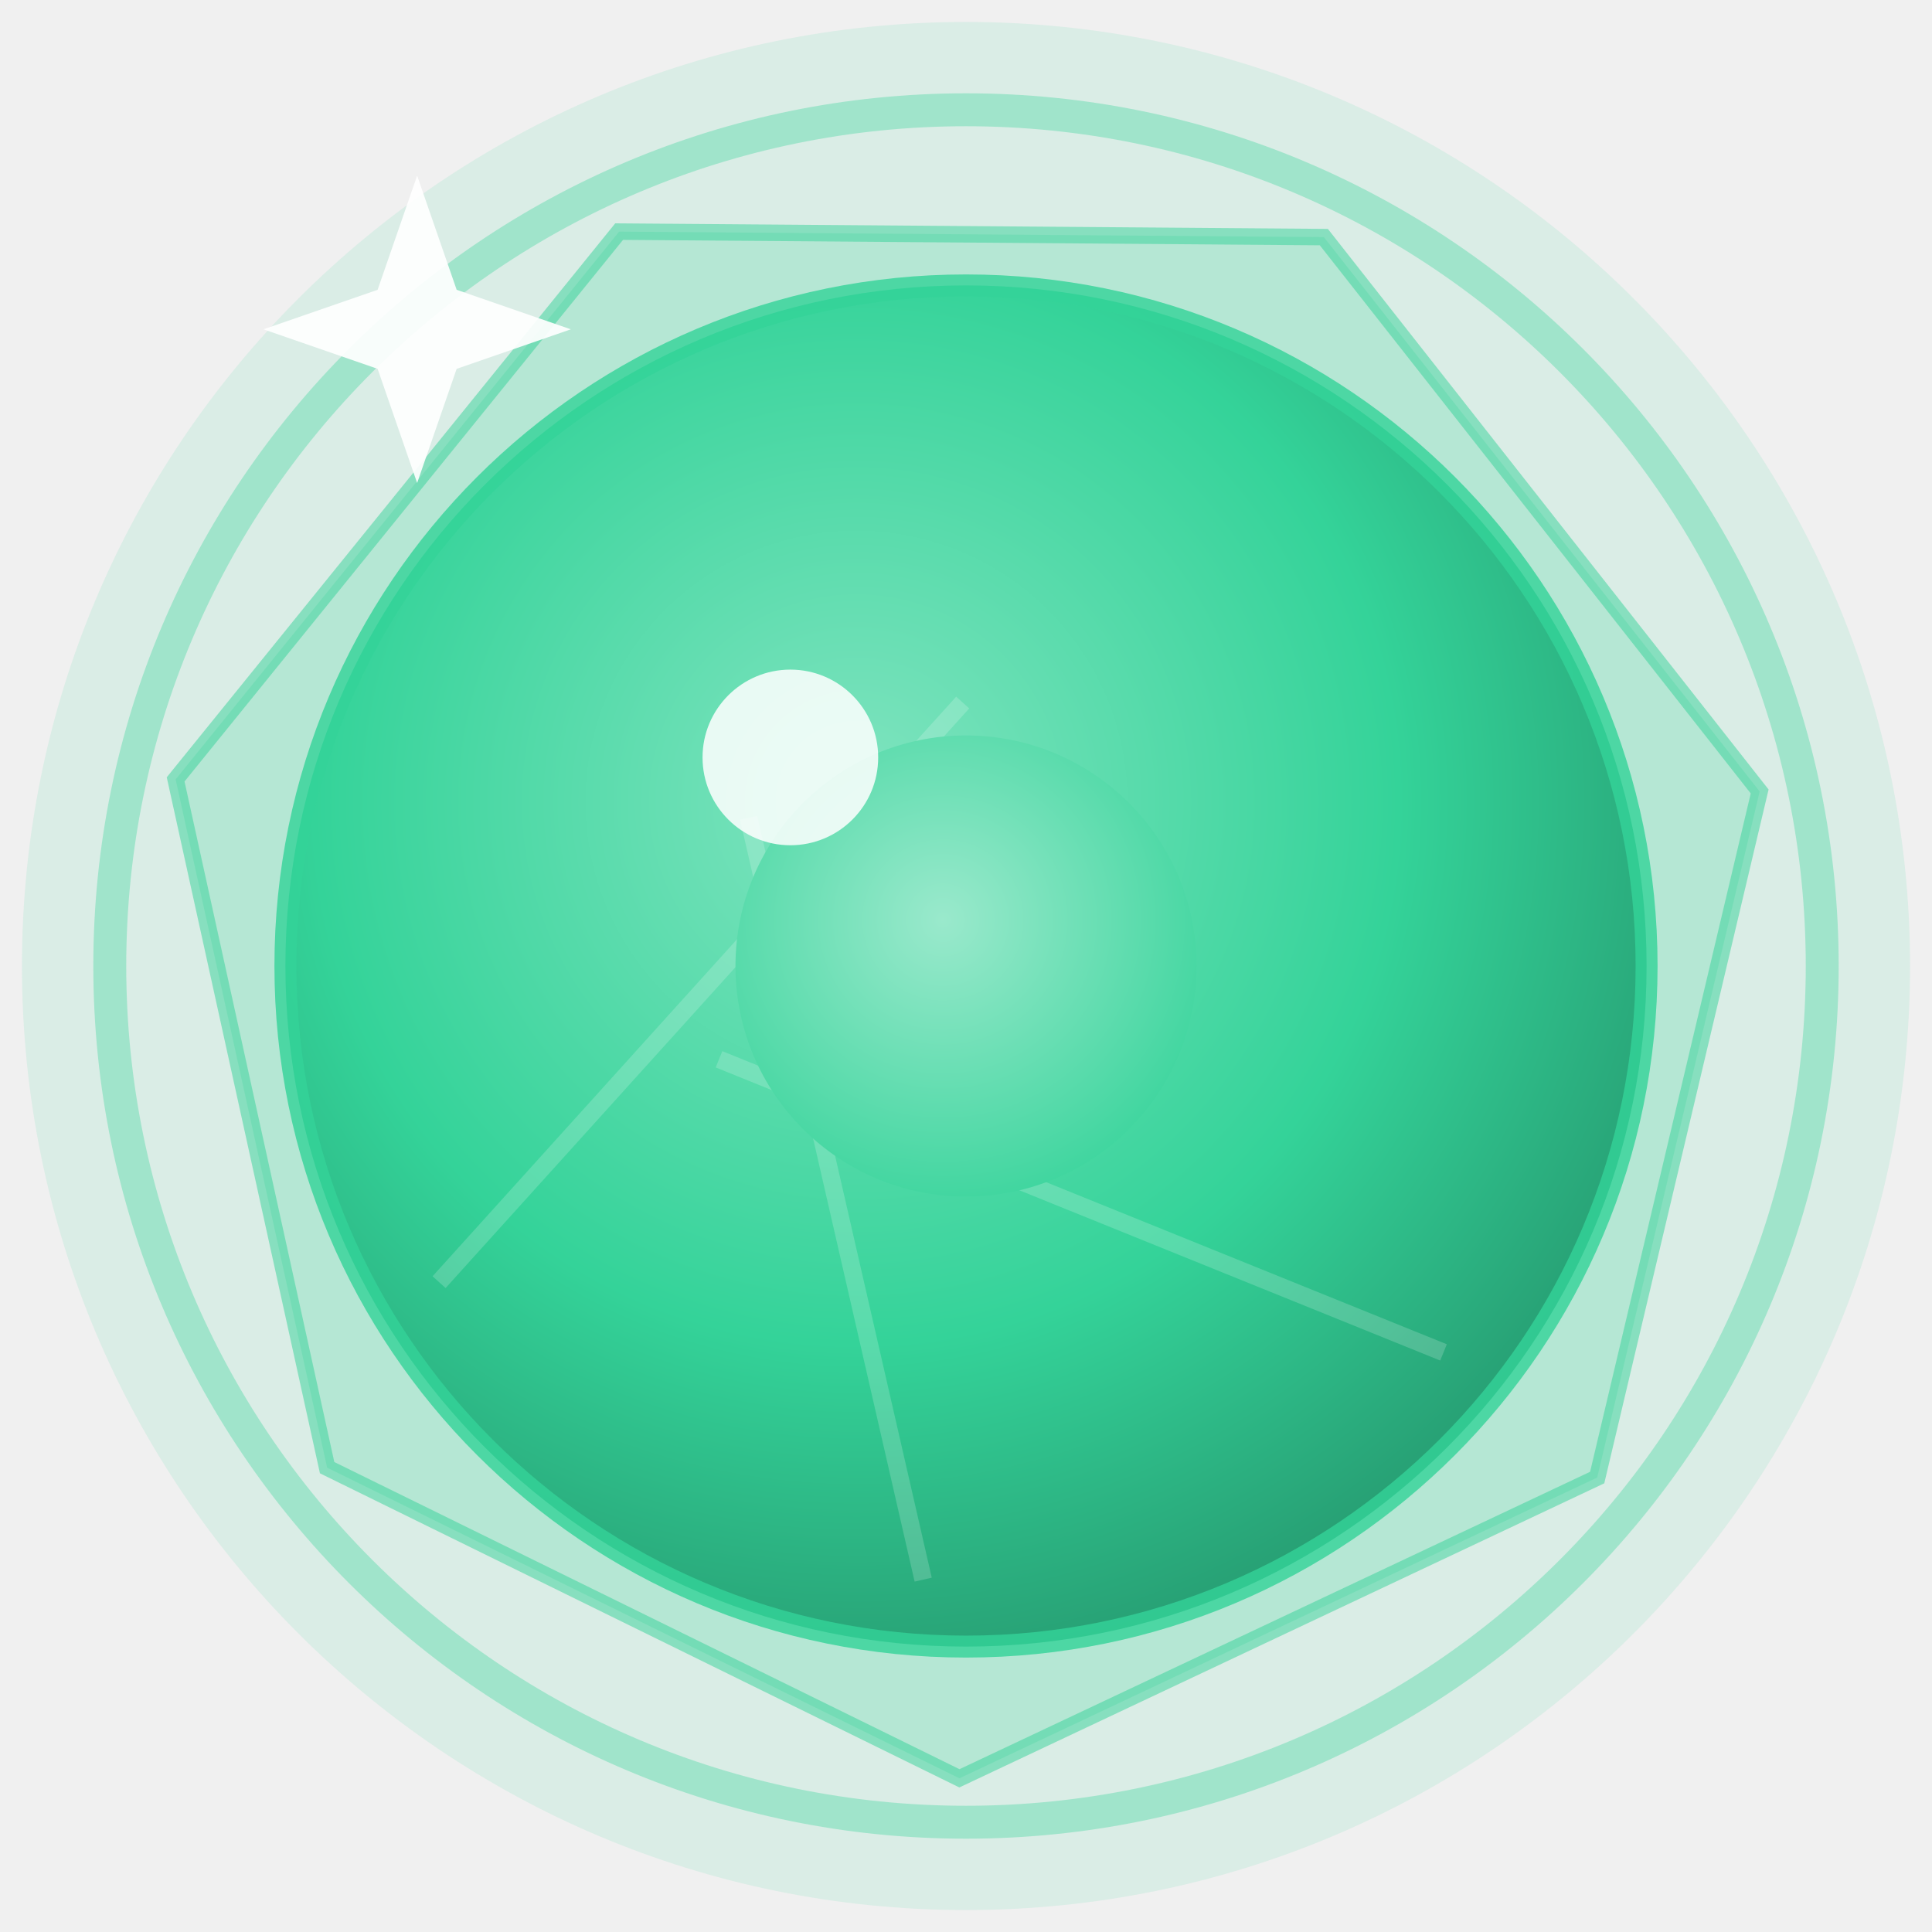
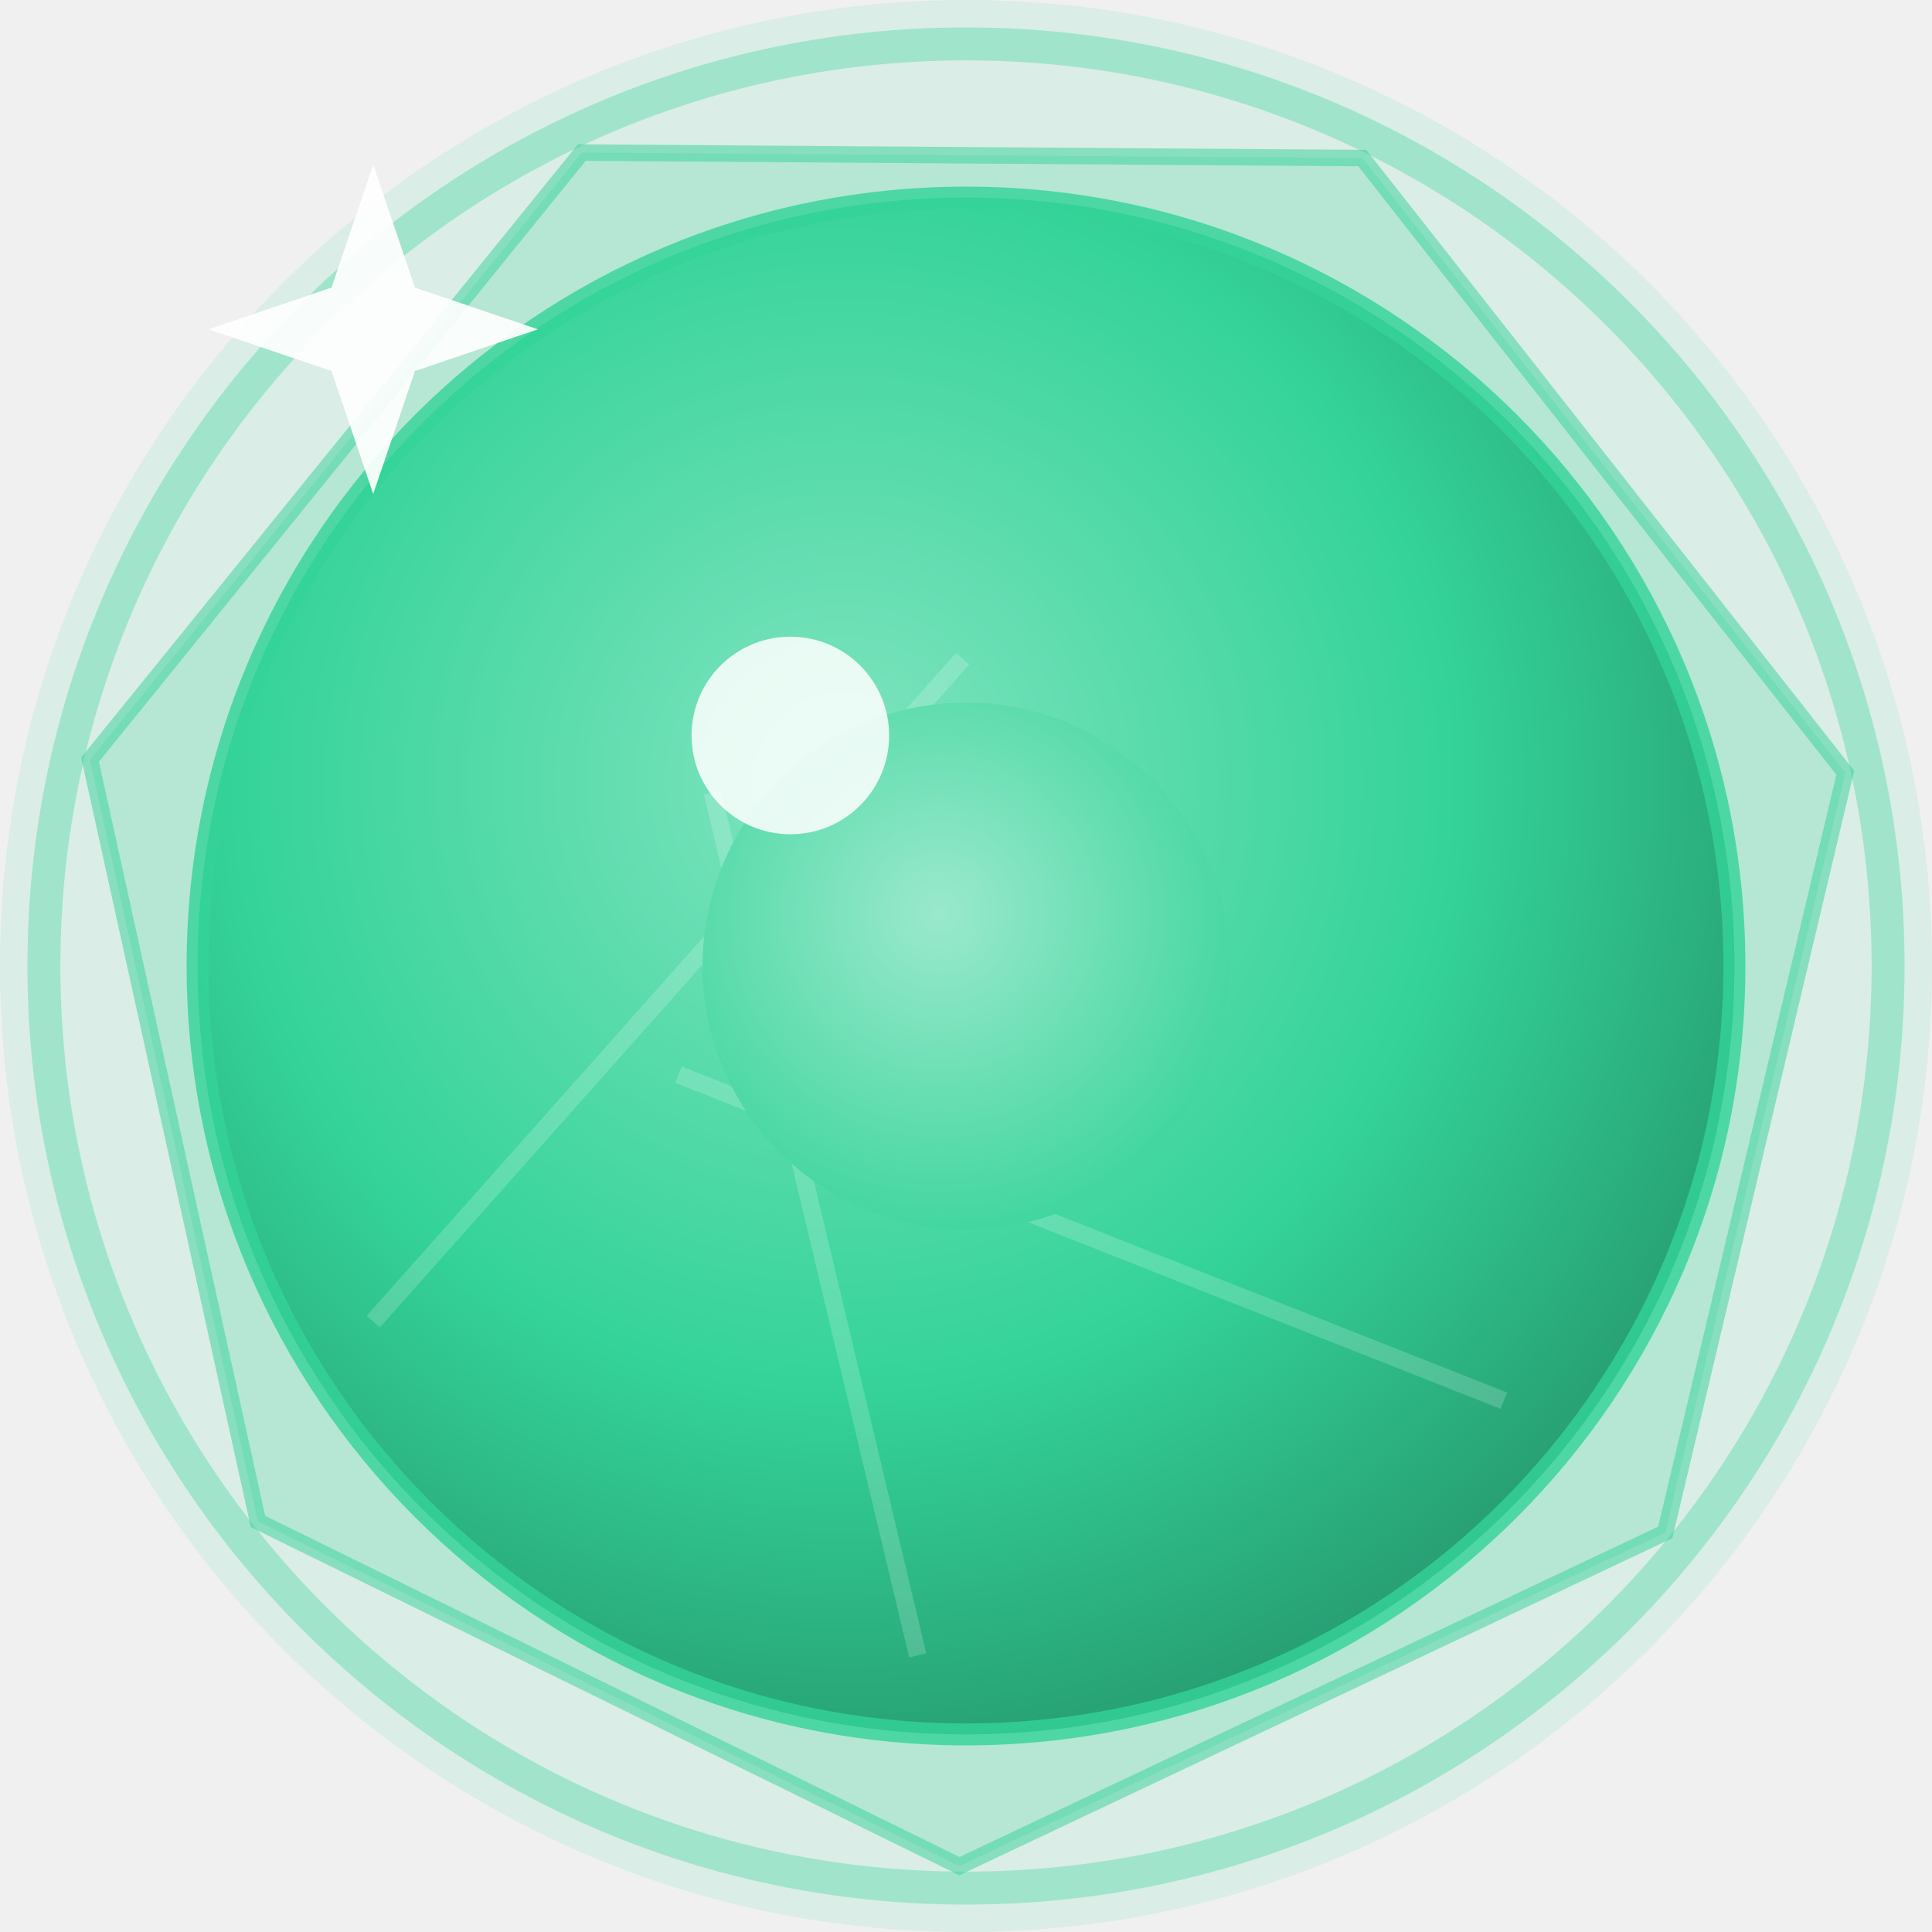
<svg xmlns="http://www.w3.org/2000/svg" width="176" height="176" viewBox="0 0 176 176">
  <defs>
    <radialGradient id="orb" cx="42%" cy="38%" r="72%">
      <stop offset="0%" stop-color="#81E4C0" />
      <stop offset="55%" stop-color="#34D399" />
      <stop offset="100%" stop-color="#238F68" />
    </radialGradient>
    <radialGradient id="core" cx="45%" cy="40%" r="70%">
      <stop offset="0%" stop-color="#9AE9CC" />
      <stop offset="100%" stop-color="#34D399" />
    </radialGradient>
  </defs>
-   <circle cx="88" cy="88" r="86" fill="#34D399" opacity="0.12" />
-   <circle cx="88" cy="88" r="78" fill="none" stroke="#34D399" stroke-opacity="0.35" stroke-width="3" />
-   <polygon points="145.5,134.6 87.4,162.0 29.8,133.7 16.0,71.0 56.4,21.1 120.6,21.6 160.3,72.1" fill="#34D399" fill-opacity="0.22" stroke="#34D399" stroke-opacity="0.5" stroke-width="1.5" />
-   <polygon points="134.3,60.2 138.6,106.8 104.8,139.3 58.4,133.1 34.2,93.0 50.6,49.1 95.1,34.5" fill="#34D399" fill-opacity="0.10" stroke="#34D399" stroke-opacity="0.3" stroke-width="1" />
-   <circle cx="88" cy="88" r="62" fill="url(#orb)" stroke="#34D399" stroke-opacity="0.8" stroke-width="2" />
-   <line x1="131.5" y1="123.2" x2="65.5" y2="96.5" stroke="#FFFFFF" stroke-opacity="0.18" stroke-width="1.6" />
-   <line x1="84.1" y1="143.9" x2="68.2" y2="74.5" stroke="#FFFFFF" stroke-opacity="0.18" stroke-width="1.6" />
-   <line x1="40.0" y1="116.8" x2="87.7" y2="64.0" stroke="#FFFFFF" stroke-opacity="0.18" stroke-width="1.6" />
-   <circle cx="88" cy="88" r="21" fill="url(#core)" />
-   <circle cx="72" cy="69" r="8" fill="#FFFFFF" opacity="0.85" />
-   <path d="M52.0,30.0L41.6,33.6L38.0,44.0L34.4,33.6L24.0,30.0L34.4,26.4L38.0,16.0L41.6,26.4Z" fill="#FFFFFF" opacity="0.92" />
+   <circle cx="88" cy="88" r="88" fill="#34D399" opacity="0.12" />
+   <circle cx="88" cy="88" r="84" fill="none" stroke="#34D399" stroke-opacity="0.35" stroke-width="3" />
+   <polygon points="151.7,139.6 87.4,170.0 23.5,138.6 8.2,69.2 53.0,13.9 124.1,14.4 168.1,70.4" fill="#34D399" fill-opacity="0.22" stroke="#34D399" stroke-opacity="0.5" stroke-width="1.5" />
+   <polygon points="139.4,57.1 144.2,108.9 106.7,145.0 55.1,138.2 28.3,93.5 46.4,44.7 95.9,28.5" fill="#34D399" fill-opacity="0.10" stroke="#34D399" stroke-opacity="0.3" stroke-width="1" />
+   <circle cx="88" cy="88" r="70" fill="url(#orb)" stroke="#34D399" stroke-opacity="0.8" stroke-width="2" />
+   <line x1="137.0" y1="127.6" x2="61.8" y2="97.9" stroke="#FFFFFF" stroke-opacity="0.18" stroke-width="1.6" />
+   <line x1="83.6" y1="150.8" x2="64.9" y2="72.2" stroke="#FFFFFF" stroke-opacity="0.18" stroke-width="1.6" />
+   <line x1="34.0" y1="120.4" x2="87.7" y2="60.0" stroke="#FFFFFF" stroke-opacity="0.18" stroke-width="1.6" />
+   <circle cx="88" cy="88" r="24" fill="url(#core)" />
+   <circle cx="72" cy="67" r="9" fill="#FFFFFF" opacity="0.85" />
+   <path d="M49.0,30.0L37.8,33.8L34.0,45.0L30.2,33.8L19.0,30.0L30.2,26.2L34.0,15.0L37.8,26.2Z" fill="#FFFFFF" opacity="0.92" />
</svg>
